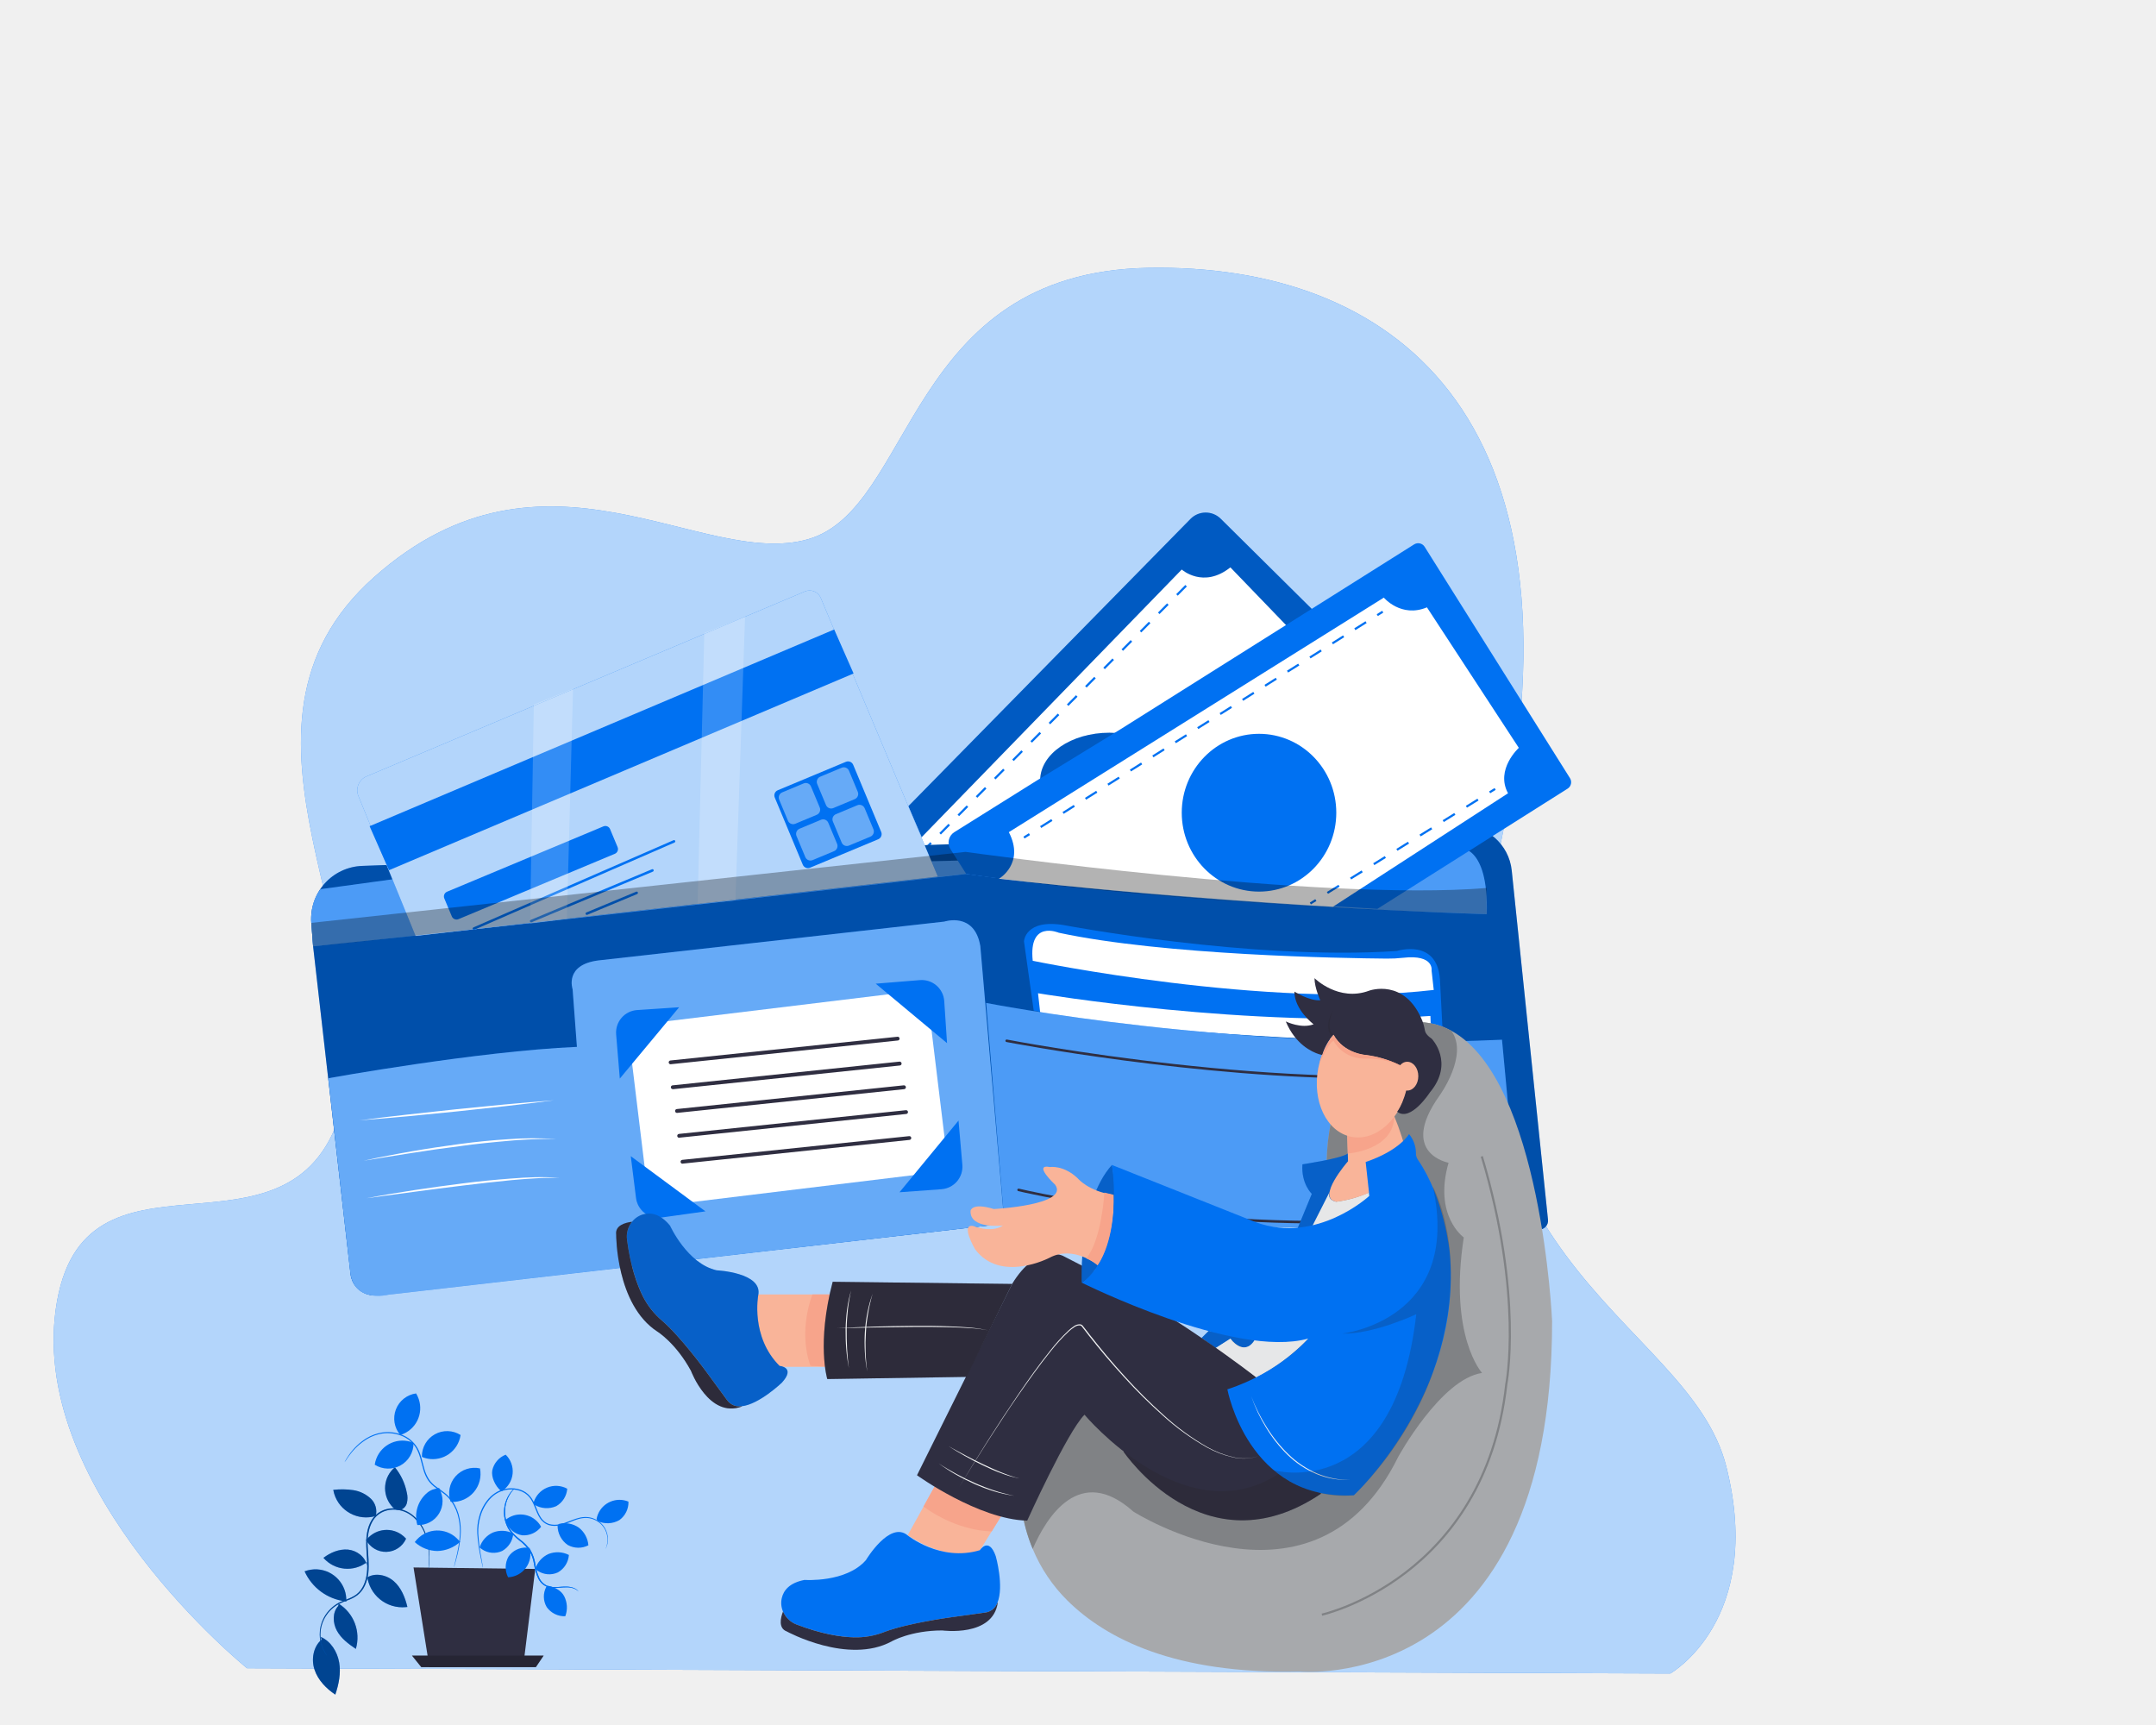
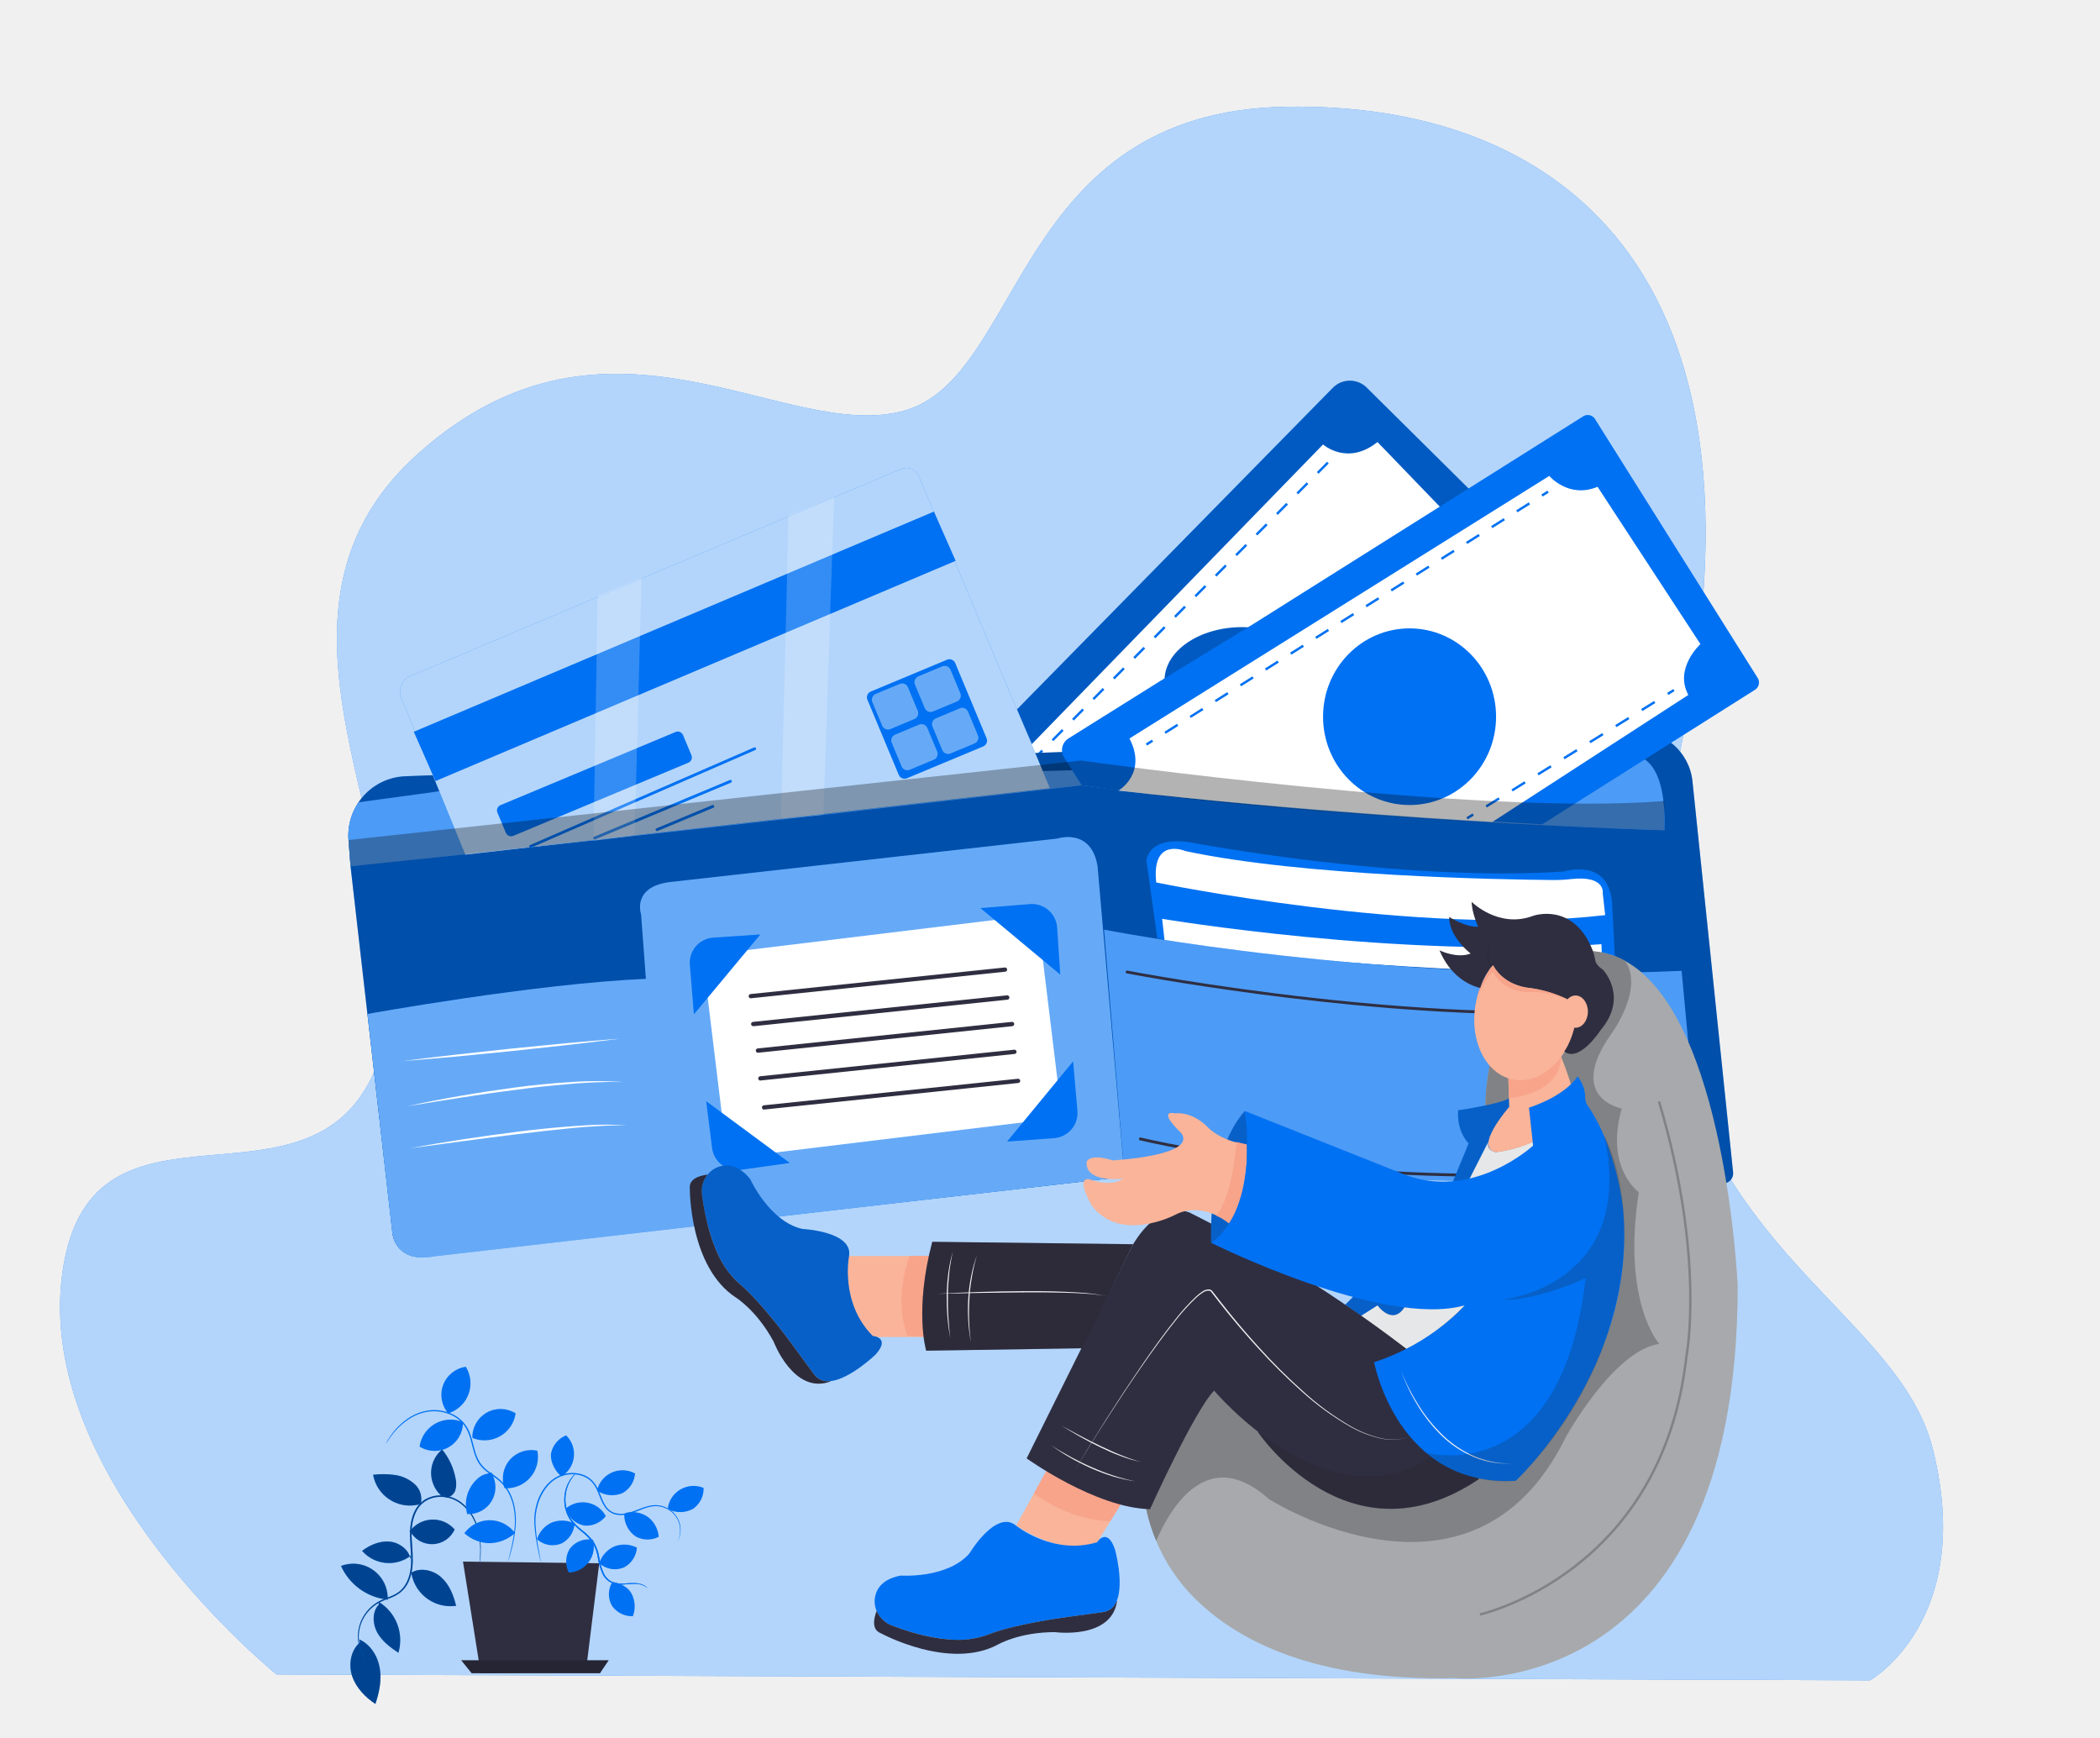
- <svg xmlns="http://www.w3.org/2000/svg" data-name="Layer 1" width="100%" height="100%" viewBox="0 -120 1000 800">
+ <svg xmlns="http://www.w3.org/2000/svg" data-name="Layer 1" width="100%" height="100%" viewBox="0 -40 870 720">
  <path d="M114.57 653.68S14 572.5 25.85 487.26 134.29 473.05 158 395.93 94.4 218 173.5 147.66s152.05-3.4 201.34-17.6S420.2 6.25 532.58 4.22s205.57 67 163.91 264.86S783 489.28 800.74 560.32s-26 95.8-26 95.8z" fill="#0071f2" />
  <path d="M114.57 653.68S14 572.5 25.85 487.26 134.29 473.05 158 395.93 94.4 218 173.5 147.66s152.05-3.4 201.34-17.6S420.2 6.25 532.58 4.22s205.57 67 163.91 264.86S783 489.28 800.74 560.32s-26 95.8-26 95.8z" fill="#fff" opacity=".7" />
  <path d="m421.31 253.9 130.87-133.25a9.91 9.91 0 0 1 14-.1l43.55 43.13L434.34 284z" fill="#0071f2" />
  <path d="m421.31 253.9 130.87-133.25a9.91 9.91 0 0 1 14-.1l43.55 43.13L434.34 284z" opacity=".2" />
  <path d="m426.82 268.94 121.3-124.81s10 9 22.56-1l27.06 28.07L434.34 284z" fill="#fff" />
  <path fill="none" stroke="#0071f2" stroke-miterlimit="10" stroke-dasharray="6" d="m550.13 151.65-121.3 122.3" />
  <ellipse cx="514.54" cy="241.87" rx="32.08" ry="22.05" fill="#0071f2" />
  <ellipse cx="514.54" cy="241.87" rx="32.08" ry="22.05" opacity=".2" />
  <path d="m145.22 318.87 17.36 151.9a11.3 11.3 0 0 0 12.51 9.94l290.78-33.21 248 2.75a4.12 4.12 0 0 0 4.13-4.55l-16.83-162a23.34 23.34 0 0 0-24.08-20.91L168 281.58A24.56 24.56 0 0 0 144.39 308z" fill="#0071f2" />
  <path d="m145.22 318.87 17.36 151.9a11.3 11.3 0 0 0 12.51 9.94l290.78-33.21 248 2.75a4.12 4.12 0 0 0 4.13-4.55l-16.83-162a23.34 23.34 0 0 0-24.08-20.91L168 281.58A24.56 24.56 0 0 0 144.39 308z" opacity=".3" />
  <path d="m479.45 348.64-4.51-32.08s.5-10.53 18.55-7.52c0 0 86.71 16.54 154.38 12 0 0 18.55-6 20 13l1.5 29.07s-133.78-.94-189.92-14.47z" fill="#0071f2" />
  <path d="M479 325.58s108.77 22.55 186 13.53l-1-9s1.34-7.58-13.24-5.92a61.48 61.48 0 0 1-7.55.38c-20.58-.18-103.27-1.53-152.14-12-.07-.02-14.07-6.04-12.07 13.01zM482.46 349.64l-1-9s98.24 16.54 182 10.52l.5 12.53s-119.35-2.02-181.5-14.05z" fill="#fff" />
  <path d="M457.4 345.13s115.34 22.75 239.26 17.06l8.24 88.16-239-2.85z" fill="#0071f2" />
  <path d="M457.4 345.13s115.34 22.75 239.26 17.06l8.24 88.16-239-2.85z" fill="#fff" opacity=".3" />
  <path d="M636.31 380.25c-81.34 0-168.43-16.8-169.5-17a.58.58 0 1 1 .22-1.14c1.31.25 131.79 25.41 222.37 14a.58.58 0 0 1 .65.5.59.59 0 0 1-.51.66 433 433 0 0 1-53.23 2.98zM612.48 447.4c-77.32 0-139.37-14.79-140.18-15a.58.58 0 0 1-.43-.71.59.59 0 0 1 .7-.43c1.07.26 108.42 25.85 216.81 9.52a.59.59 0 0 1 .67.49.57.57 0 0 1-.49.66 519.37 519.37 0 0 1-77.08 5.47z" fill="#2f2e41" />
  <path d="m148.63 292.37 51.59-7.06 476.31-12.11s14-1.87 13.05 30.76c0 0-132.36-3.73-241.42-18.65 0 0-193 22.37-302.94 33.56l-.83-10.87s-.95-8.77 4.24-15.63z" fill="#0071f2" />
  <path d="m148.63 292.37 51.59-7.06 476.31-12.11s14-1.87 13.05 30.76c0 0-132.36-3.73-241.42-18.65 0 0-193 22.37-302.94 33.56l-.83-10.87s-.95-9.38 4.24-15.63z" fill="#fff" opacity=".3" />
  <path d="M152.26 380.06s69.22-12.54 115.33-14.55l-2-26.73s-4-11.36 12-13.37l160.4-18s14-4.68 16.7 11.36l11.18 128.73L180 480.46s-15.28 3.88-17.46-9.69z" fill="#0071f2" />
  <path d="M152.26 380.06s69.22-12.54 115.33-14.55l-2-26.73s-4-11.36 12-13.37l160.4-18s14-4.68 16.7 11.36l11.18 128.73L180 480.46s-15.13 4-17.46-9.69z" fill="#fff" opacity=".4" />
  <path d="M166.68 399.6c7.49-1 15-1.87 22.51-2.72l22.55-2.46 22.57-2.22 11.29-1 11.3-.92-11.25 1.41-11.27 1.31-22.54 2.45-22.57 2.23c-7.52.66-15.05 1.32-22.59 1.92zM291.065 355.828l138.709-16.86 10.215 84.042-138.71 16.859z" fill="#fff" />
  <path d="M287.48 380.21 315 347.13l-19.49 1.3a10.46 10.46 0 0 0-9.73 11.28zM406.18 336.2l33.08 27.57-1.3-19.5a10.46 10.46 0 0 0-11.28-9.73zM444.58 399.69l-27.37 33.24 19.48-1.41a10.48 10.48 0 0 0 9.67-11.34z" fill="#0071f2" />
  <path d="M311 373.57a.88.88 0 0 1-.09-1.75l105.26-11a.88.88 0 1 1 .19 1.74l-105.26 11zM312 385.1a.88.88 0 0 1-.09-1.75l105.26-11a.9.9 0 0 1 1 .79.88.88 0 0 1-.78 1l-105.26 11zM314 396.13a.88.88 0 0 1-.87-.79.88.88 0 0 1 .78-1l105.26-11a.9.9 0 0 1 1 .78.89.89 0 0 1-.79 1l-105.26 11zM315 407.66a.88.88 0 0 1-.87-.79.88.88 0 0 1 .78-1l105.26-11a.88.88 0 1 1 .19 1.75l-105.26 11zM316.55 419.69a.89.89 0 0 1-.88-.79.88.88 0 0 1 .79-1l105.26-11a.88.88 0 0 1 .18 1.75l-105.26 11z" fill="#2f2e41" />
  <path d="m192.74 314.05-26.51-64.9a7 7 0 0 1 3.76-9.08l203.37-85.78a5.58 5.58 0 0 1 7.32 3L435 286.53z" fill="#0071f2" />
  <path d="m192.74 314.05-26.51-64.9a7 7 0 0 1 3.76-9.08l203.37-85.78a5.58 5.58 0 0 1 7.32 3L435 286.53z" fill="#fff" opacity=".7" />
  <path fill="#0071f2" d="m171.43 263.16 215.48-91.23 9 20.41-215.48 91.23-9-20.41z" />
  <rect x="204.59" y="277.88" width="83.33" height="13.78" rx="2.37" transform="rotate(-22.68 246.23 284.738)" fill="#0071f2" />
  <path d="M219.81 311.23a.6.6 0 0 1-.54-.36.59.59 0 0 1 .31-.77l92.82-40.44a.58.58 0 0 1 .47 1.07L220 311.18a.59.59 0 0 1-.19.05zM246.38 307.76a.59.59 0 0 1-.22-1.13l56.23-23.49a.58.58 0 0 1 .77.31.6.6 0 0 1-.32.77l-56.23 23.49a.59.59 0 0 1-.23.05zM272.19 304.29a.58.58 0 0 1-.22-1.12l23.11-9.63a.57.57 0 0 1 .76.31.59.59 0 0 1-.31.77l-23.11 9.63a.62.62 0 0 1-.23.04z" fill="#0071f2" />
  <rect x="364.34" y="238.37" width="39.42" height="38.92" rx="2.59" transform="rotate(-22.65 384.112 257.867)" fill="#0071f2" />
  <rect x="362.83" y="244.76" width="15.97" height="15.77" rx="2.59" transform="rotate(-22.65 370.896 252.675)" fill="#fff" opacity=".4" />
  <rect x="380.47" y="237.49" width="15.97" height="15.77" rx="2.59" transform="rotate(-22.65 388.53 245.405)" fill="#fff" opacity=".4" />
  <rect x="387.74" y="254.88" width="15.97" height="15.77" rx="2.59" transform="rotate(-22.65 395.795 262.804)" fill="#fff" opacity=".4" />
  <rect x="370.88" y="261.62" width="15.97" height="15.77" rx="2.59" transform="rotate(-22.65 378.94 269.555)" fill="#fff" opacity=".4" />
  <path fill="#fff" opacity=".2" d="m247.61 206.76 18.17-7.38-2.84 106.76-17.07 2.23 1.74-101.61zM326.68 173.54l18.89-7.56-4.46 131.58-17.53 1.72 3.1-125.74z" />
  <path d="M719.9 492.71c0 174.49-117.26 162.48-117.26 162.48-57.38 1.33-89.56-15.13-107.53-32.89A73.33 73.33 0 0 1 479 598.36a76.7 76.7 0 0 1-5.38-38.36c5.41-46.5 32-52.22 51.75-49.7 39.49 5.05 76.44-21.15 85.69-59.87a176.11 176.11 0 0 0 4.29-26.21c-1.41-57.22 37.44-69.93 37.44-69.93a32.84 32.84 0 0 1 20.48 3.8C715.05 381 719.9 492.71 719.9 492.71z" fill="#a7a9ac" />
  <path fill="#f9b499" d="M345.13 480.33h42.29l-2.3 33.56h-35.85l-4.14-33.56z" />
  <path d="M376.84 480.33s-6.89 16.55-.91 33.1l9.19.46 2.3-33.56z" fill="#f7a48b" />
  <path d="m421 592 14.25-25.74 29.88 15.63-10.58 17S442.11 605.81 421 592z" fill="#f9b499" />
  <path d="m428.32 578.7 6.9-12.42 29.88 15.63-5.1 8.28s-15.13.46-31.68-11.49z" fill="#f7a48b" />
  <path d="M462.63 623.28a6.93 6.93 0 0 1-5.81 4.6l-16.54 2.29s-19.73 2.72-30.09 6.7a35.9 35.9 0 0 1-14.19 2.48c-6.29-.2-15.16-1.61-26.7-6a11 11 0 0 1-6.14-6 10.06 10.06 0 0 1-.53-6.29c.84-3.54 3.57-7 10.51-8.34 0 0 19.3 1.38 28.49-9.19 0 0 11-18.39 19.31-11.5 0 0 15.17 12.41 33.55 6.9 0 0 4.14-6.43 7.36 2.76.03-.01 3.93 14.04.78 21.59z" fill="#0071f2" />
  <path d="M687.41 516.72c-19.08 2.83-38.85 38.86-38.85 38.86C609.7 634.7 525.65 581 525.65 581c-24.86-22.26-40.23 2.51-46.66 17.34a76.7 76.7 0 0 1-5.37-38.34c5.41-46.5 32-52.22 51.75-49.7 39.49 5.05 76.44-21.15 85.69-59.87a176.11 176.11 0 0 0 4.29-26.21c-1.41-57.22 37.44-69.93 37.44-69.93a32.84 32.84 0 0 1 20.48 3.8v.09c8 11.37-5.64 30-5.64 30-19.07 26.84 4.24 31.07 4.24 31.07-7.07 24.73 7.06 34.62 7.06 34.62-7.06 45.91 8.48 62.85 8.48 62.85z" fill="#808285" />
  <path d="M521.05 553.14s37.6 56.14 91.73 19.55l-20.55-16z" fill="#2f2e41" />
  <path d="M521.05 553.14s37.6 56.14 91.73 19.55l-20.55-16z" fill="#231f20" opacity=".2" />
  <path d="m563.87 505.19-6.56-4.68 3.34-3.34 21.43 4.43s-4.05 7.93-11.4-.75z" fill="#0071f2" />
  <path d="m563.87 505.19-6.56-4.68 3.34-3.34 21.43 4.43s-4.05 7.93-11.4-.75z" fill="#231f20" opacity=".2" />
  <path d="M608.44 433.68s-5-4.68-4.35-13.7c0 0 18-2.67 21.06-5l2.67 4-8 18.35-13.72 16.07-4.68-2.68z" fill="#0071f2" />
  <path d="M608.44 433.68s-5-4.68-4.35-13.7c0 0 18-2.67 21.06-5l2.67 4-8 18.35-13.72 16.07-4.68-2.68z" fill="#231f20" opacity=".2" />
  <path d="m563.87 505.19 6.81-4.34s6 8.35 11 1l35.08-69.17s-1.7 3.61 3 4.65A54.61 54.61 0 0 0 635 433l.14 1.59 3 21.13s-21 46.12-55.47 63.16c.04.01-10.26-7.52-18.8-13.69z" fill="#e6e7e8" />
  <path d="m624.9 406.62.34 11.94s-15 17.06-5.46 18.77c0 0 24.91-2.39 33.1-20.47a130.27 130.27 0 0 0-6.14-19.11s-8.87 12.96-21.84 8.87z" fill="#f9b499" />
  <path d="m624.9 406.62.25 8.35s21.12-1.36 21.59-17.22l-24.6-5.17z" fill="#f7a48b" />
  <path d="M425.32 564.17s28.57 20.55 51.12 21.05c0 0 18.55-41.1 26.57-49.12 0 0 46.62 55.64 89.72 27.57l-16-37.59 6-7.19s-39.6-31.41-89.72-56.47c0 0-12-6-23.56 13z" fill="#2f2e41" />
  <path d="m386.22 474.45 83.21 1-21.06 43.11-64.66 1s-5.01-16.56 2.51-45.11z" fill="#2f2e41" />
  <path d="m386.22 474.45 83.21 1-21.06 43.11-64.66 1s-5.01-16.56 2.51-45.11z" fill="#231f20" opacity=".2" />
  <path d="M444.87 569.68c8.69-14.47 17.7-28.76 27.22-42.71 4.77-7 9.64-13.87 14.92-20.47a81.5 81.5 0 0 1 8.52-9.4 20.38 20.38 0 0 1 2.53-2 4.45 4.45 0 0 1 3.14-.91 2.34 2.34 0 0 1 1.32 1.07l1 1.26 1.93 2.5q7.79 10 16.3 19.35a237.63 237.63 0 0 0 17.92 17.85A113.05 113.05 0 0 0 560 551.1a45.48 45.48 0 0 0 11.72 4.61 21.56 21.56 0 0 0 12.45-.56 21.67 21.67 0 0 1-12.48.68 45.27 45.27 0 0 1-11.81-4.52 113.08 113.08 0 0 1-20.51-14.81 238.43 238.43 0 0 1-18-17.82q-8.55-9.34-16.38-19.33l-1.93-2.51-1-1.27a1.9 1.9 0 0 0-1.05-.89 4.09 4.09 0 0 0-2.77.85 18.83 18.83 0 0 0-2.48 1.91 82.67 82.67 0 0 0-8.5 9.32c-5.28 6.57-10.18 13.45-15 20.4s-9.42 14-14 21.1-8.98 14.23-13.39 21.42z" fill="#f1f2f2" />
  <path d="M439.85 550.64c2.65 1.49 5.33 2.92 8 4.34s5.38 2.8 8.13 4.09 5.49 2.59 8.31 3.71c.7.3 1.41.58 2.12.83s1.41.55 2.14.77 1.44.49 2.16.71l2.21.58a48.83 48.83 0 0 1-8.77-2.53c-2.86-1-5.63-2.32-8.38-3.62s-5.45-2.72-8.1-4.21-5.26-3.03-7.82-4.67zM435.34 558.66c1.33.89 2.7 1.73 4.08 2.53s2.77 1.61 4.18 2.38c2.81 1.52 5.68 2.94 8.61 4.22a89.63 89.63 0 0 0 8.94 3.45l2.29.73c.76.23 1.54.41 2.31.63 1.54.47 3.12.73 4.68 1.09a61.88 61.88 0 0 1-9.4-2.08 80 80 0 0 1-9-3.36c-2.93-1.32-5.81-2.75-8.6-4.35a82.51 82.51 0 0 1-8.09-5.24zM388.23 496q8.76-.5 17.55-.77c5.86-.18 11.72-.28 17.58-.33s11.72 0 17.58.25 11.74.51 17.46 1.85a42.39 42.39 0 0 0-4.33-.69l-2.19-.24c-.72-.06-1.46-.09-2.19-.14-2.91-.23-5.84-.31-8.77-.4-5.85-.16-11.7-.17-17.56-.13s-11.71.12-17.57.22z" fill="#f1f2f2" />
  <path d="M393.74 514.55a80.59 80.59 0 0 1-1.23-9c-.25-3-.32-6.07-.3-9.1a81 81 0 0 1 .67-9.08 61.16 61.16 0 0 1 1.86-8.9c-.28 1.49-.66 3-.85 4.46-.12.74-.26 1.49-.36 2.23l-.27 2.26c-.31 3-.54 6-.55 9s0 6 .18 9.06c.09 1.51.2 3 .34 4.52s.29 3.05.51 4.55zM402.26 516.05a62.64 62.64 0 0 1-1.12-9.06 79.8 79.8 0 0 1 0-9.15 69.23 69.23 0 0 1 1.17-9.07 59.53 59.53 0 0 1 2.43-8.81c-.38 1.48-.86 2.92-1.15 4.42l-.5 2.22-.4 2.24c-.29 1.49-.45 3-.67 4.5s-.31 3-.38 4.53a89.14 89.14 0 0 0-.15 9.1 83.76 83.76 0 0 0 .77 9.08z" fill="#f1f2f2" />
  <path d="M462.79 623.28c-2.29 16.08-25.73 12.87-25.73 12.87-14.71 0-23.45 5.05-23.45 5.05-20.22 11-48.72-4.6-48.72-4.6-3.93-1.5-2.88-6.22-1.7-9.26a11 11 0 0 0 6.14 6c11.54 4.43 20.41 5.84 26.7 6a35.9 35.9 0 0 0 14.16-2.48c10.36-4 30.09-6.7 30.09-6.7l16.54-2.29a6.93 6.93 0 0 0 5.81-4.6z" fill="#2f2e41" />
  <path d="M613.12 628.83s75.52-16.71 85.54-106.93c0 0 8-40.77-11.36-105.6" fill="none" stroke="#808285" stroke-miterlimit="10" />
  <path d="M168.68 418.31c7.35-1.65 14.75-3.05 22.16-4.34s14.87-2.41 22.33-3.41 15-1.77 22.49-2.23a152 152 0 0 1 22.58-.05l-5.64-.07-5.64.16c-1.88.05-3.75.21-5.63.3s-3.75.26-5.62.43c-3.74.31-7.48.69-11.22 1.07s-7.47.86-11.19 1.38c-7.46.92-14.9 2-22.34 3.17q-5.57.84-11.14 1.76zM170 435.69c7.38-1.4 14.8-2.62 22.23-3.76s14.88-2.14 22.34-3.1 14.94-1.69 22.44-2.26 15.05-1 22.54-.24a105.54 105.54 0 0 0-11.25.15c-3.75.19-7.49.52-11.22.85q-11.22 1.1-22.39 2.49c-7.46.88-14.9 1.89-22.35 2.87z" fill="#fff" />
  <path d="m327.21 441.79-34.64-25.59 2.43 19.38a10.46 10.46 0 0 0 11.82 9.06zM480.87 242l-38.23 23.92a5.71 5.71 0 0 0-1.79 7.89l7.31 11.49c58.43 8.86 190.69 16.21 190.69 16.21l88.24-55.76a3.53 3.53 0 0 0 1.1-4.87l-67.41-107.3a3.54 3.54 0 0 0-4.88-1.11l-136.35 85.84z" fill="#0071f2" />
  <path d="m467.92 265.93 173.93-108.77s8 9.52 20 4.51l42.61 65.16s-11 10-5 21.06l-81.2 52.63s-81.71-4.51-154.89-13c.04-.04 12.07-7.05 4.55-21.59z" fill="#fff" />
  <path fill="none" stroke="#0071f2" stroke-miterlimit="10" d="m474.94 268.44 2.54-1.6" />
  <path fill="none" stroke="#0071f2" stroke-miterlimit="10" stroke-dasharray="6.15 6.15" d="m482.68 263.56 153.53-96.65" />
  <path fill="none" stroke="#0071f2" stroke-miterlimit="10" d="m638.81 165.28 2.54-1.6M607.77 299.01l2.55-1.58" />
  <path fill="none" stroke="#0071f2" stroke-miterlimit="10" stroke-dasharray="6.32 6.32" d="m615.69 294.1 72.56-44.97" />
  <path fill="none" stroke="#0071f2" stroke-miterlimit="10" d="m690.93 247.46 2.55-1.58" />
  <ellipse cx="583.96" cy="256.91" rx="35.84" ry="36.59" fill="#0071f2" />
  <path d="M653 383.35c-3 15.41-14.7 26.1-26.18 23.87s-18.35-16.5-15.37-31.9c.13-.69.28-1.37.46-2a35 35 0 0 1 1.25-4 35.83 35.83 0 0 1 1.77-4 33.94 33.94 0 0 1 2.24-3.72c.07-.09.15-.19.2-.27 5.21-7.24 12.78-11.27 20.24-9.82C649.07 353.66 656 368 653 383.35z" fill="#f9b499" />
  <path d="M663.19 386.66s-8.92 13.82-15.15 8.92c0 0 4.46-5.35 5.79-19.16a43.94 43.94 0 0 0-4.83-2.6 51.21 51.21 0 0 0-15.22-4.54s-10.35-.49-15.25-9.4a24.45 24.45 0 0 0-5.24 9.4 11.25 11.25 0 0 1-1.58-.41c-3.27-1.05-10.9-4.55-15.34-15.16.33.15 7.26 3.49 12.91 1.32 0 0-8.91-6.68-8.91-15.15 0 0 7.13 4.46 12 4 0 0-2.67-5.79-2.67-10.24 0 0 11.13 11.13 25.39 5.79 0 0 16.44-6 24.59 13.91a23 23 0 0 1 1.22 4.55c.16.9.85 2.28 3.15 3.82.03.01 10.72 11.14-.86 24.95z" fill="#2f2e41" />
  <path d="M618.19 348.79a21.75 21.75 0 0 0-1 2.9 13.9 13.9 0 0 0-.53 3 9 9 0 0 0 .26 2.94 6.59 6.59 0 0 0 1.45 2.49l-.48.49a6.44 6.44 0 0 1-1.64-2.79 8.82 8.82 0 0 1-.17-3.19 15 15 0 0 1 2.11-5.84z" fill="#231f20" opacity=".2" />
  <ellipse cx="652.72" cy="379.09" rx="5.12" ry="6.68" fill="#f9b499" />
  <path d="M649.12 374.08a36.38 36.38 0 0 0-14.79-3.14c-11.65.62-15.79-8.26-15.79-8.26-2.5 1.12-6.64 10.64-6.64 10.64a35 35 0 0 1 1.25-4h.15a25.71 25.71 0 0 1 1.62-4 24.75 24.75 0 0 1 2.24-3.72c.07-.09.15-.19.2-.27a17.22 17.22 0 0 1 1.17-1.39c4.9 8.91 15.25 9.4 15.25 9.4a51.21 51.21 0 0 1 15.22 4.48z" fill="#f7a48b" />
  <path d="M344 532.17a7 7 0 0 1-6.81-2.93l-9.88-13.46s-11.76-16.07-20.2-23.29a36.15 36.15 0 0 1-8.91-11.27c-2.81-5.63-5.79-14.11-7.37-26.37a11 11 0 0 1 2.33-8.23 10.11 10.11 0 0 1 5.28-3.47c3.52-.94 7.86-.17 12.34 5.29 0 0 7.95 17.63 21.63 20.69 0 0 21.42 1 19.29 11.53 0 0-3.71 19.24 9.88 32.8 0 0 7.63.58 1.07 7.78-.02 0-10.53 10.11-18.65 10.93z" fill="#0071f2" />
  <path d="M344 532.17a7 7 0 0 1-6.81-2.93l-9.88-13.46s-11.76-16.07-20.2-23.29a36.15 36.15 0 0 1-8.91-11.27c-2.81-5.63-5.79-14.11-7.37-26.37a11 11 0 0 1 2.33-8.23 10.11 10.11 0 0 1 5.28-3.47c3.52-.94 7.86-.17 12.34 5.29 0 0 7.95 17.63 21.63 20.69 0 0 21.42 1 19.29 11.53 0 0-3.71 19.24 9.88 32.8 0 0 7.63.58 1.07 7.78-.02 0-10.53 10.11-18.65 10.93z" fill="#231f20" opacity=".2" />
  <path d="M344.06 532.31c-15.24 5.63-23.55-16.52-23.55-16.52-7-12.94-15.59-18.23-15.59-18.23-19.33-12.56-19.12-45.05-19.12-45.05-.54-4.17 4.1-5.49 7.34-5.89a11 11 0 0 0-2.33 8.23c1.58 12.26 4.56 20.74 7.37 26.37a36.15 36.15 0 0 0 8.91 11.27c8.44 7.22 20.2 23.29 20.2 23.29l9.88 13.46a7 7 0 0 0 6.81 2.93z" fill="#2f2e41" />
  <path d="M344.06 532.31c-15.24 5.63-23.55-16.52-23.55-16.52-7-12.94-15.59-18.23-15.59-18.23-19.33-12.56-19.12-45.05-19.12-45.05-.54-4.17 4.1-5.49 7.34-5.89a11 11 0 0 0-2.33 8.23c1.58 12.26 4.56 20.74 7.37 26.37a36.15 36.15 0 0 0 8.91 11.27c8.44 7.22 20.2 23.29 20.2 23.29l9.88 13.46a7 7 0 0 0 6.81 2.93z" fill="#231f20" opacity=".2" />
  <path d="M501.74 474.85s-1.75-37.14 14-54.58c-.01 0 8.2 38.92-14 54.58z" fill="#0071f2" />
  <path d="M501.74 474.85s-1.75-37.14 14-54.58c-.01 0 8.2 38.92-14 54.58z" fill="#231f20" opacity=".2" />
  <path d="M509.1 466.75s-11.05-9.47-22.36-3.42c0 0-22.62 11.84-34.46-3.94 0 0-7.11-12.1-.79-10.79 0 0 8.42 3.42 13.68-.26 0 0-15.52 1.84-15-6.84 0 0 .53-3.95 10.79-.79 0 0 35.25-1.84 28.41-11.31 0 0-10.52-9.74-2.37-8.16 0 0 6.32-1.05 12.9 5.26 0 0 5 6.05 16.57 7.63 0 0 1.58 19.47-7.37 32.62z" fill="#f9b499" />
  <path d="M512.26 433.08s-1.31 22.1-8.42 30.52a18.35 18.35 0 0 1 5.26 3.15s7.63-7.62 7.37-32.62z" fill="#f7a48b" />
  <path d="m633.43 418.9 1.71 15.7s-24.23 22.51-52.54 12.28l-66.87-26.61s6.48 39.91-14 54.58c0 0 71 35.48 105.08 25.93 0 0-13.31 15.7-37.53 23.54 0 0 9.55 51.86 58.68 49.13 0 0 50.47-46.87 44.46-112.54 0 0-2.37-25.08-14.77-43.06a5.2 5.2 0 0 1-.91-3.11 13.94 13.94 0 0 0-3.2-8.8s-4.14 7.54-20.11 12.96z" fill="#0071f2" />
  <path d="M580.37 527.58a69.9 69.9 0 0 0 3.24 7.36q1.8 3.6 3.95 7a66 66 0 0 0 10 12.47 44.27 44.27 0 0 0 13.23 8.88 39 39 0 0 0 15.65 3.05 40.88 40.88 0 0 1-8-.48 35.56 35.56 0 0 1-7.75-2.22 43.38 43.38 0 0 1-13.43-8.87 64 64 0 0 1-10-12.63 72.53 72.53 0 0 1-6.89-14.56z" fill="#f1f2f2" />
  <path d="M590.73 561.83s56.14 15.87 66.16-72.34c0 0-19.71 9.35-34.42 9 0 0 55.81-6 42.11-68.17 0 0 19 33.41-.34 87.21 0 0-9.38 29.59-36.27 55.9.03.02-18.86 3.27-37.24-11.6z" fill="#231f20" opacity=".2" />
  <path d="m144.39 308 303.44-32.92s164.29 23.13 241.65 16.75l.1 12.12S547.83 300 448.16 285.31c0 0-275.75 31.32-302.94 33.56z" opacity=".3" />
  <path fill="#2f2e41" d="m199.17 653.18-7.36-46.24 56.45.69-5.56 44.95" />
  <path d="M223.54 598.5a9.58 9.58 0 0 0 9.4.78 10.15 10.15 0 0 0 5.13-8.09 11.53 11.53 0 0 0-9.41-.47 11.32 11.32 0 0 0-6.21 6.95M249.34 608.45a9.6 9.6 0 0 0 9.4.79 10.12 10.12 0 0 0 5.13-8.1 11.53 11.53 0 0 0-9.41-.47 11.4 11.4 0 0 0-6.23 7M234.86 586.21a9.61 9.61 0 0 0 7.38 5.82 10.14 10.14 0 0 0 8.74-3.95 10.84 10.84 0 0 0-14.68-4.43 10.64 10.64 0 0 0-1.89 1.28M244.27 597.73a9.65 9.65 0 0 0-8.42 4.18 10.11 10.11 0 0 0-.19 9.58 10.8 10.8 0 0 0 10-13.6M253.37 615.94a9.6 9.6 0 0 0 .22 9.4 10.1 10.1 0 0 0 8.61 4.22 11.49 11.49 0 0 0-.54-9.34c-1.48-2.71-4.15-4-7.5-4.8" fill="#0071f2" />
  <path d="M268.37 618.08a6.42 6.42 0 0 0-2.24-1.42 9.33 9.33 0 0 0-3.05-.54 36.18 36.18 0 0 0-4.17.24 12.2 12.2 0 0 1-5.13-.44 7.81 7.81 0 0 1-4.23-4.09 23.12 23.12 0 0 1-1.82-6.25 18.21 18.21 0 0 0-2.18-6.4 22.71 22.71 0 0 0-4.78-4.86 23.26 23.26 0 0 1-4.56-4.63 15.34 15.34 0 0 1-2.28-10.58 14.77 14.77 0 0 1 2.77-6.82 12 12 0 0 1 1.35-1.5 4.06 4.06 0 0 1 .55-.46 3.38 3.38 0 0 1-.45.55 13.45 13.45 0 0 0-1.25 1.55 15.46 15.46 0 0 0-.23 17 22.74 22.74 0 0 0 4.49 4.49 22.74 22.74 0 0 1 4.9 5 18.28 18.28 0 0 1 2.26 6.61 22.56 22.56 0 0 0 1.75 6.12 7.33 7.33 0 0 0 3.9 3.86 11.9 11.9 0 0 0 4.92.49 34.86 34.86 0 0 1 4.21-.16 9.38 9.38 0 0 1 3.14.66 5.11 5.11 0 0 1 1.69 1.09 4.48 4.48 0 0 1 .36.4s.09.08.08.09z" fill="#0071f2" />
  <path d="M268.37 618.08a6.42 6.42 0 0 0-2.24-1.42 9.33 9.33 0 0 0-3.05-.54 36.18 36.18 0 0 0-4.17.24 12.2 12.2 0 0 1-5.13-.44 7.81 7.81 0 0 1-4.23-4.09 23.12 23.12 0 0 1-1.82-6.25 18.21 18.21 0 0 0-2.18-6.4 22.71 22.71 0 0 0-4.78-4.86 23.26 23.26 0 0 1-4.56-4.63 15.34 15.34 0 0 1-2.28-10.58 14.77 14.77 0 0 1 2.77-6.82 12 12 0 0 1 1.35-1.5 4.06 4.06 0 0 1 .55-.46 3.38 3.38 0 0 1-.45.55 13.45 13.45 0 0 0-1.25 1.55 15.46 15.46 0 0 0-.23 17 22.74 22.74 0 0 0 4.49 4.49 22.74 22.74 0 0 1 4.9 5 18.28 18.28 0 0 1 2.26 6.61 22.56 22.56 0 0 0 1.75 6.12 7.33 7.33 0 0 0 3.9 3.86 11.9 11.9 0 0 0 4.92.49 34.86 34.86 0 0 1 4.21-.16 9.38 9.38 0 0 1 3.14.66 5.11 5.11 0 0 1 1.69 1.09 4.48 4.48 0 0 1 .36.4s.09.08.08.09zM160.61 622.82a14.3 14.3 0 0 0-13.51-15 14.45 14.45 0 0 0-5.82.91 23.81 23.81 0 0 0 18.81 13.89M156.88 624.78c-2.76 3-2.58 7.91-.61 11.51s5.37 6.14 8.78 8.42a18.54 18.54 0 0 0-8-21M170.26 610.57a16.45 16.45 0 0 0 18 14.76l.7-.08c-1.07-4.44-2.85-8.91-6.28-11.92s-8.84-4.14-12.62-1.6M170.14 606c-.69-4-4.7-7-8.76-7.35s-8.11 1.36-11.37 3.83a14.81 14.81 0 0 0 20.18 2M149.14 640.4c-3.88 3.3-4.85 9.2-3.24 14s5.39 8.69 9.62 11.52c1.63-4.79 2.66-9.93 1.8-14.92s-3.87-9.81-8.5-11.84M169.54 594.71a11.91 11.91 0 0 1 16.55-3.11 12.33 12.33 0 0 1 2.26 2 10.28 10.28 0 0 1-18.57.47M174.29 583.06A15.48 15.48 0 0 1 155 572.73a15.22 15.22 0 0 1-.43-1.77 34.63 34.63 0 0 1 9.32.13 15.16 15.16 0 0 1 8.23 4.06 8.22 8.22 0 0 1 2.16 7.91M183.25 580a12.67 12.67 0 0 1-1.78-17.83 12.93 12.93 0 0 1 1.69-1.7 26.6 26.6 0 0 1 5.54 11.81 9.83 9.83 0 0 1 0 4.88 4.5 4.5 0 0 1-3.41 3.2" fill="#0071f2" />
  <path d="M160.61 622.82a14.3 14.3 0 0 0-13.51-15 14.45 14.45 0 0 0-5.82.91 23.81 23.81 0 0 0 18.81 13.89M156.88 624.78c-2.76 3-2.58 7.91-.61 11.51s5.37 6.14 8.78 8.42a18.54 18.54 0 0 0-8-21M170.26 610.57a16.45 16.45 0 0 0 18 14.76l.7-.08c-1.07-4.44-2.85-8.91-6.28-11.92s-8.84-4.14-12.62-1.6M170.14 606c-.69-4-4.7-7-8.76-7.35s-8.11 1.36-11.37 3.83a14.81 14.81 0 0 0 20.18 2M149.14 640.4c-3.88 3.3-4.85 9.2-3.24 14s5.39 8.69 9.62 11.52c1.63-4.79 2.66-9.93 1.8-14.92s-3.87-9.81-8.5-11.84M169.54 594.71a11.91 11.91 0 0 1 16.55-3.11 12.33 12.33 0 0 1 2.26 2 10.28 10.28 0 0 1-18.57.47M174.29 583.06A15.48 15.48 0 0 1 155 572.73a15.22 15.22 0 0 1-.43-1.77 34.63 34.63 0 0 1 9.32.13 15.16 15.16 0 0 1 8.23 4.06 8.22 8.22 0 0 1 2.16 7.91M183.25 580a12.67 12.67 0 0 1-1.78-17.83 12.93 12.93 0 0 1 1.69-1.7 26.6 26.6 0 0 1 5.54 11.81 9.83 9.83 0 0 1 0 4.88 4.5 4.5 0 0 1-3.41 3.2" opacity=".4" />
  <path d="M198.73 608.43a.86.86 0 0 1 0-.32 6.66 6.66 0 0 1 .05-.93c0-.82.13-2 .16-3.52a32.09 32.09 0 0 0-2.09-12.83 19.67 19.67 0 0 0-5.16-7.26 13.86 13.86 0 0 0-9.41-3.46 11.91 11.91 0 0 0-5.29 1.33 10.5 10.5 0 0 0-4.09 3.9c-2 3.39-2.56 7.62-2.35 11.76s.74 8.37.28 12.41a19.23 19.23 0 0 1-1.55 5.75 12.08 12.08 0 0 1-3.52 4.55 17.66 17.66 0 0 1-4.85 2.48 24.29 24.29 0 0 0-4.56 2.07 16.4 16.4 0 0 0-6 6.52 15.79 15.79 0 0 0-1.73 7.13 17 17 0 0 0 .91 5.52 19.76 19.76 0 0 0 2.14 4.29 1.2 1.2 0 0 1-.21-.24 8.15 8.15 0 0 1-.55-.76 15.31 15.31 0 0 1-1.61-3.21 16.71 16.71 0 0 1-1-5.6 16.08 16.08 0 0 1 1.68-7.33 17 17 0 0 1 6.1-6.76c2.8-1.86 6.48-2.35 9.32-4.55s4.34-6 4.78-9.93-.15-8.06-.3-12.32.32-8.6 2.47-12.13a11 11 0 0 1 4.34-4.11 12.29 12.29 0 0 1 5.55-1.38 14.29 14.29 0 0 1 9.73 3.63 20.2 20.2 0 0 1 5.23 7.48 26.82 26.82 0 0 1 1.77 7.32 39.93 39.93 0 0 1 .16 5.68 28.89 28.89 0 0 1-.27 3.58 5.77 5.77 0 0 1-.12.92 1.15 1.15 0 0 1-.01.32z" fill="#0071f2" />
  <path d="M198.73 608.43a.86.86 0 0 1 0-.32 6.66 6.66 0 0 1 .05-.93c0-.82.13-2 .16-3.52a32.09 32.09 0 0 0-2.09-12.83 19.67 19.67 0 0 0-5.16-7.26 13.86 13.86 0 0 0-9.41-3.46 11.91 11.91 0 0 0-5.29 1.33 10.5 10.5 0 0 0-4.09 3.9c-2 3.39-2.56 7.62-2.35 11.76s.74 8.37.28 12.41a19.23 19.23 0 0 1-1.55 5.75 12.08 12.08 0 0 1-3.52 4.55 17.66 17.66 0 0 1-4.85 2.48 24.29 24.29 0 0 0-4.56 2.07 16.4 16.4 0 0 0-6 6.52 15.79 15.79 0 0 0-1.73 7.13 17 17 0 0 0 .91 5.52 19.76 19.76 0 0 0 2.14 4.29 1.2 1.2 0 0 1-.21-.24 8.15 8.15 0 0 1-.55-.76 15.31 15.31 0 0 1-1.61-3.21 16.71 16.71 0 0 1-1-5.6 16.08 16.08 0 0 1 1.68-7.33 17 17 0 0 1 6.1-6.76c2.8-1.86 6.48-2.35 9.32-4.55s4.34-6 4.78-9.93-.15-8.06-.3-12.32.32-8.6 2.47-12.13a11 11 0 0 1 4.34-4.11 12.29 12.29 0 0 1 5.55-1.38 14.29 14.29 0 0 1 9.73 3.63 20.2 20.2 0 0 1 5.23 7.48 26.82 26.82 0 0 1 1.77 7.32 39.93 39.93 0 0 1 .16 5.68 28.89 28.89 0 0 1-.27 3.58 5.77 5.77 0 0 1-.12.92 1.15 1.15 0 0 1-.01.32z" opacity=".4" />
  <path d="M280.92 598.34a12.13 12.13 0 0 0 .85-4.13 10.34 10.34 0 0 0-1.11-4.79 10 10 0 0 0-4.59-4.44 10.2 10.2 0 0 0-3.64-1 12.32 12.32 0 0 0-4.05.47c-2.76.73-5.5 2.36-8.78 2.95a10.28 10.28 0 0 1-5.08-.11 7.75 7.75 0 0 1-4.15-3.32c-2-3-2.52-6.9-4.91-9.71a9.55 9.55 0 0 0-4.46-2.91 12.54 12.54 0 0 0-5.2-.53 13.3 13.3 0 0 0-8.66 4.5 20.27 20.27 0 0 0-4.31 8 24.18 24.18 0 0 0-1 7.89 86.14 86.14 0 0 0 1.47 11.53l.53 3.12a3.8 3.8 0 0 0 .13.81v.29a.7.7 0 0 0-.09-.27l-.18-.8c-.16-.77-.38-1.8-.65-3.11a77.59 77.59 0 0 1-1.67-11.56 24 24 0 0 1 .91-8 20.74 20.74 0 0 1 4.37-8.23 15.53 15.53 0 0 1 4-3.17 13.67 13.67 0 0 1 10.52-1 10.22 10.22 0 0 1 4.7 3.1c2.52 3 3.06 6.88 4.95 9.78a7.06 7.06 0 0 0 3.82 3.08 9.87 9.87 0 0 0 4.8.13c3.15-.6 5.87-2.15 8.75-2.88a12 12 0 0 1 4.22-.46 10.47 10.47 0 0 1 3.79 1.06 10.17 10.17 0 0 1 5.74 9.61 9.31 9.31 0 0 1-.61 3.13 4.42 4.42 0 0 1-.41.97z" fill="#0071f2" />
  <path d="M247.9 577.86a11 11 0 0 0 10.08.66 10.19 10.19 0 0 0 5.12-8.1 10.85 10.85 0 0 0-15.62 6.47M258.61 587.57a10.94 10.94 0 0 0 4.7 8.93 10.15 10.15 0 0 0 9.6.16 11.53 11.53 0 0 0-4.47-8.22 11.4 11.4 0 0 0-9.18-1.69M277.17 585.41a11 11 0 0 0 10.09-.42 10.14 10.14 0 0 0 4.23-8.59 10.83 10.83 0 0 0-14.15 5.86 11.51 11.51 0 0 0-.65 2.24M232.32 571.43c-2.7-2.35-4.53-6.43-4-9.5a10.16 10.16 0 0 1 6.23-7.3 10.84 10.84 0 0 1-1.59 16.8M159.83 558.13a.74.74 0 0 1 .11-.24l.37-.7c.35-.6.87-1.47 1.64-2.55A27.48 27.48 0 0 1 170 547a20.11 20.11 0 0 1 7.26-2.65 17.71 17.71 0 0 1 8.8.93 14.33 14.33 0 0 1 7.53 6.15c1.73 3 2.28 6.57 3.29 10a18.4 18.4 0 0 0 2.11 4.7 14.47 14.47 0 0 0 3.58 3.53c1.34 1 2.75 1.89 4 2.93a17.39 17.39 0 0 1 3.28 3.52 21.87 21.87 0 0 1 3.35 8.23 28.49 28.49 0 0 1 .45 7.71 58.32 58.32 0 0 1-2 11c-.34 1.26-.63 2.25-.81 2.91a8.36 8.36 0 0 1-.33 1 6.18 6.18 0 0 1 .21-1c.16-.71.4-1.7.69-2.93a64.36 64.36 0 0 0 1.87-11.03 28.69 28.69 0 0 0-.52-7.57 21.24 21.24 0 0 0-3.33-8 16.87 16.87 0 0 0-3.17-3.42c-1.25-1-2.66-1.89-4-2.9a15.16 15.16 0 0 1-3.74-3.67 18.29 18.29 0 0 1-2.17-4.91c-1-3.45-1.59-6.95-3.25-9.84a13.73 13.73 0 0 0-7.2-5.94 17.46 17.46 0 0 0-8.53-.94 19.35 19.35 0 0 0-7.06 2.52 28.4 28.4 0 0 0-8.11 7.41c-.78 1-1.34 1.89-1.71 2.48-.22.31-.43.62-.66.91z" fill="#0071f2" />
  <path d="M204.23 570.57c-.93-.87-1.39-.26-2.65 0a7.83 7.83 0 0 0-3.38 1.69 14.3 14.3 0 0 0-4.63 15 11.15 11.15 0 0 0 10.18-16.76M212.62 594.2a12.93 12.93 0 0 0-18.25-1.2 13.51 13.51 0 0 0-2 2.17 15.85 15.85 0 0 0 10.49 4.14 16.26 16.26 0 0 0 10.58-4.27M209.47 576.55A13 13 0 0 0 222.63 561 11.76 11.76 0 0 0 209 576.42M196 555.81a13 13 0 0 0 16.88-7.45 12.74 12.74 0 0 0 .75-2.85 11.7 11.7 0 0 0-17.95 10M191.44 549a13 13 0 0 0-16.88 7.44 12.88 12.88 0 0 0-.75 2.85 11.75 11.75 0 0 0 18-10M186.06 545.38a13 13 0 0 0 8.16-16.52 12.69 12.69 0 0 0-1.23-2.64 11.75 11.75 0 0 0-7.39 19.2" fill="#0071f2" />
  <path fill="#2f2e41" d="m191.09 647.82 4.32 5.36h53.13l3.62-5.36h-61.07z" />
  <path opacity=".2" d="m191.09 647.82 4.32 5.36h53.13l3.62-5.36h-61.07z" />
</svg>
